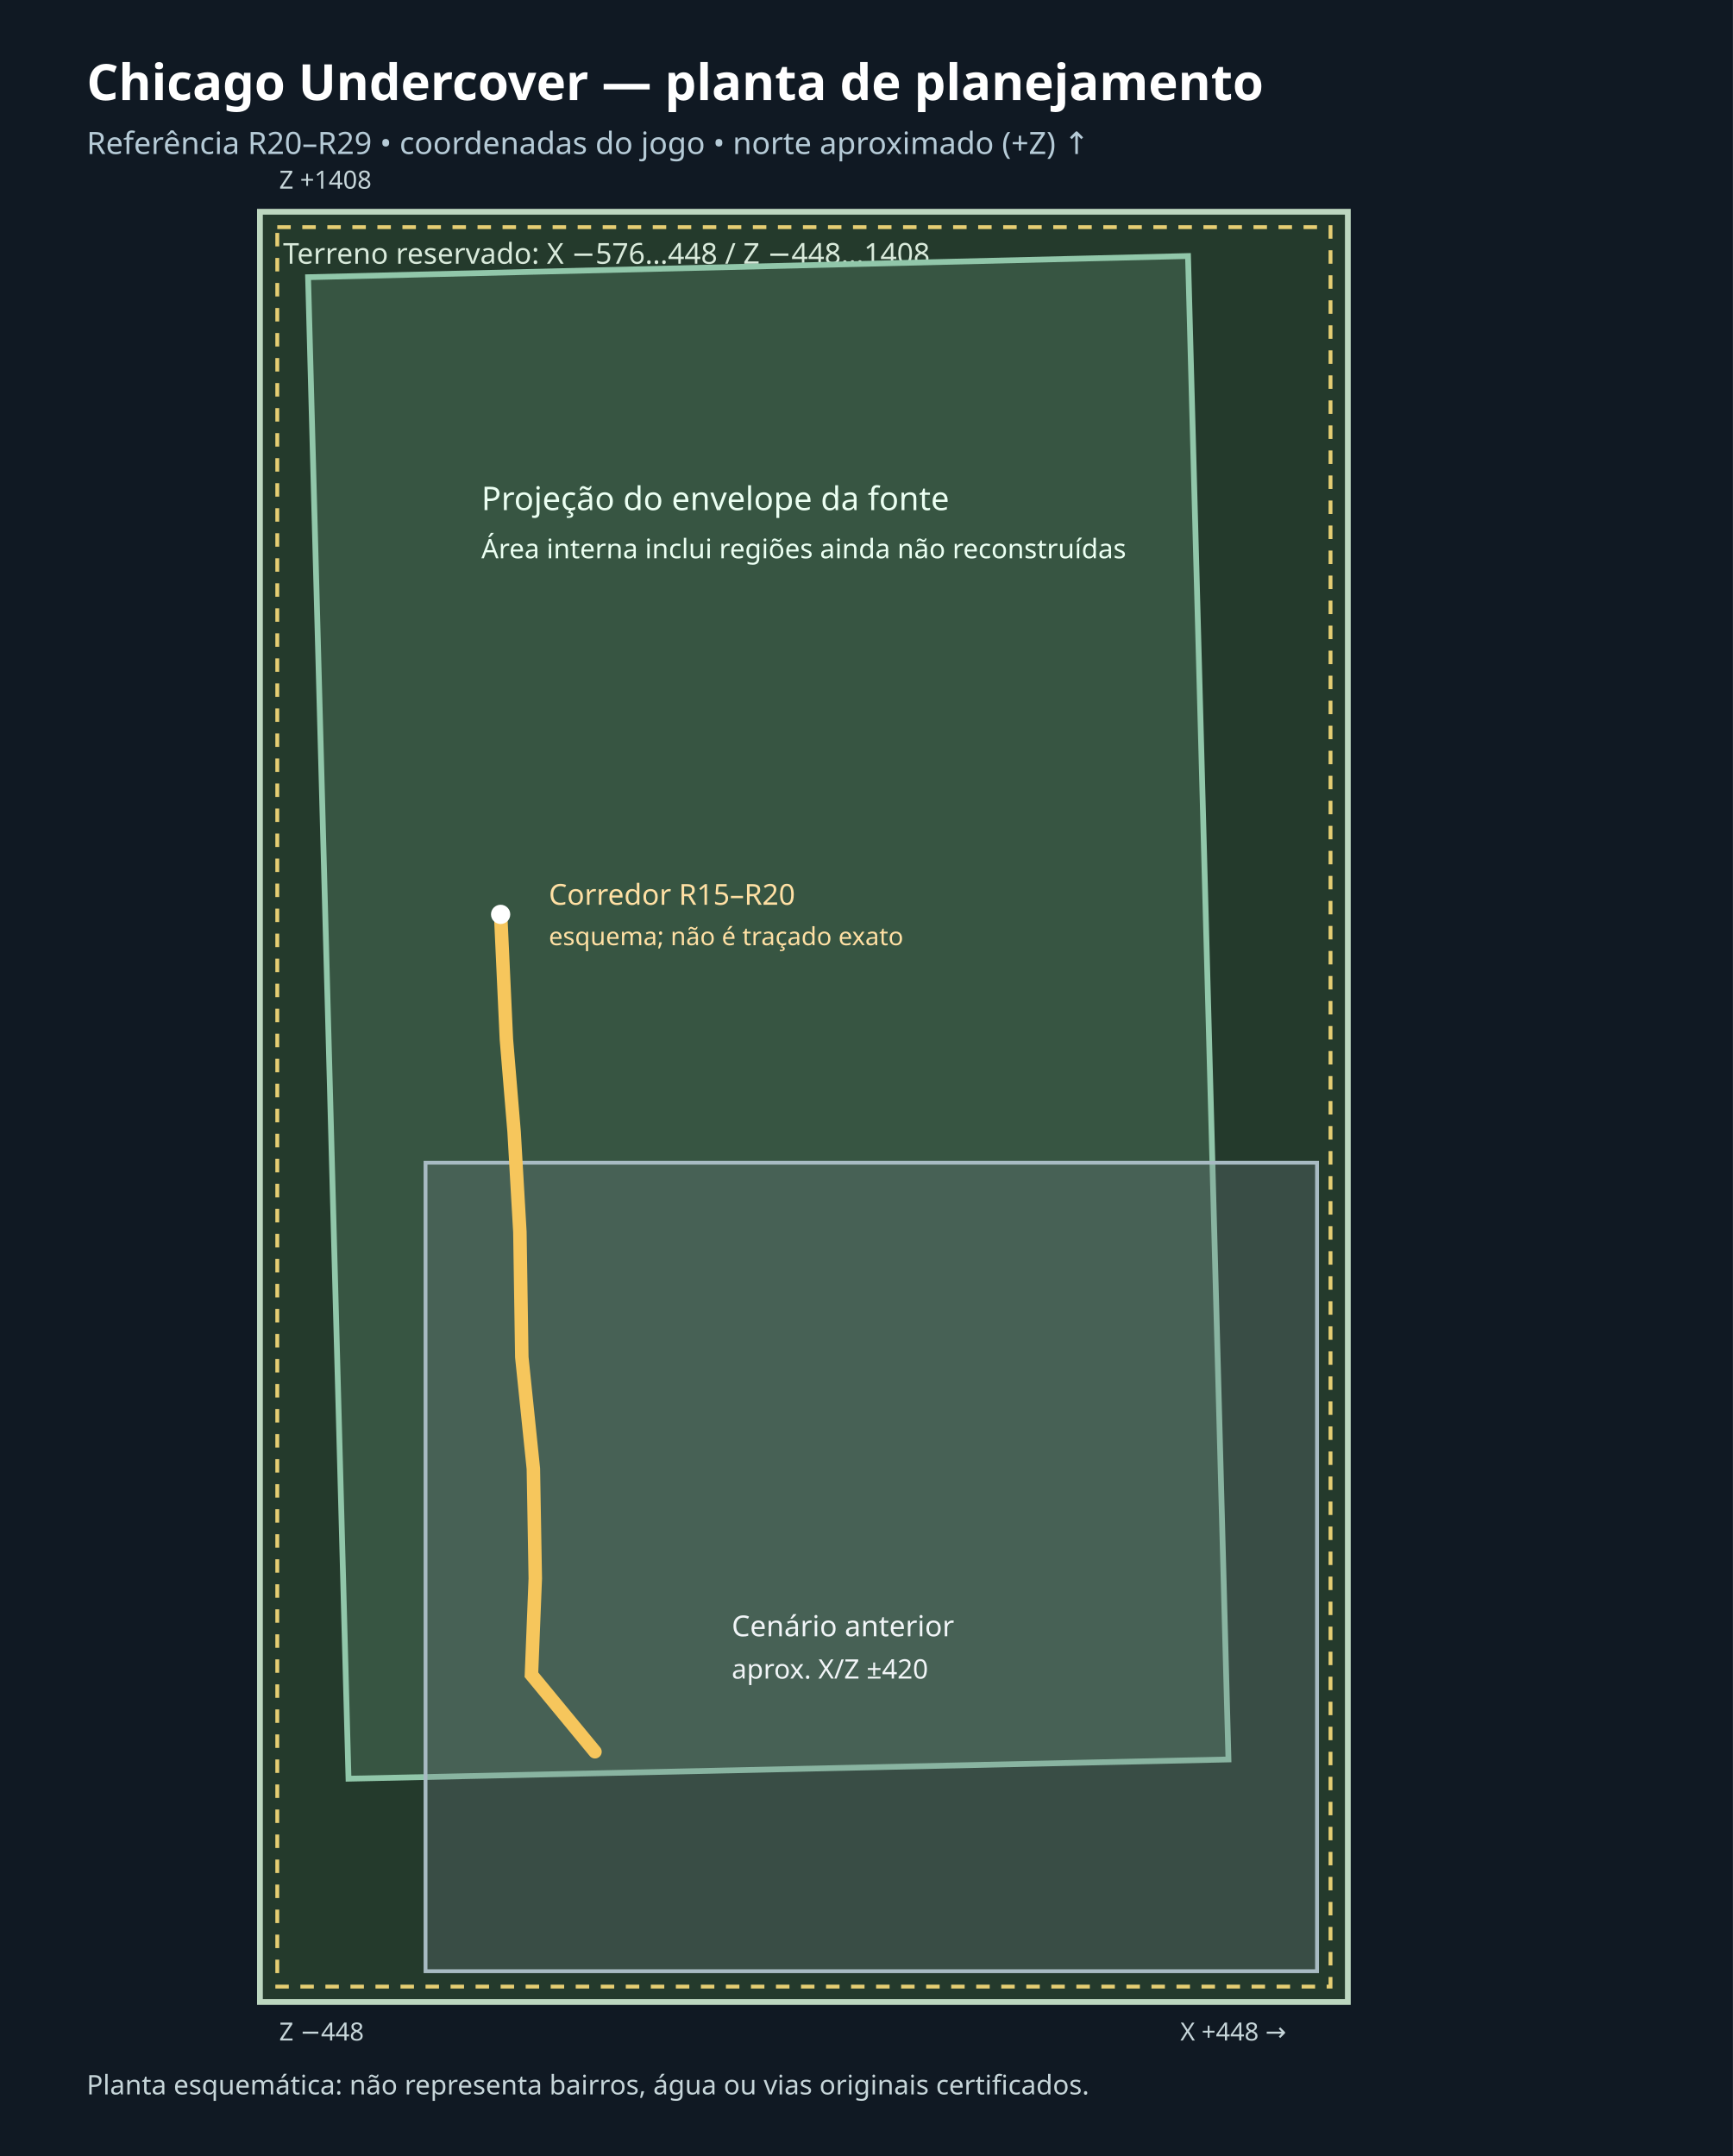
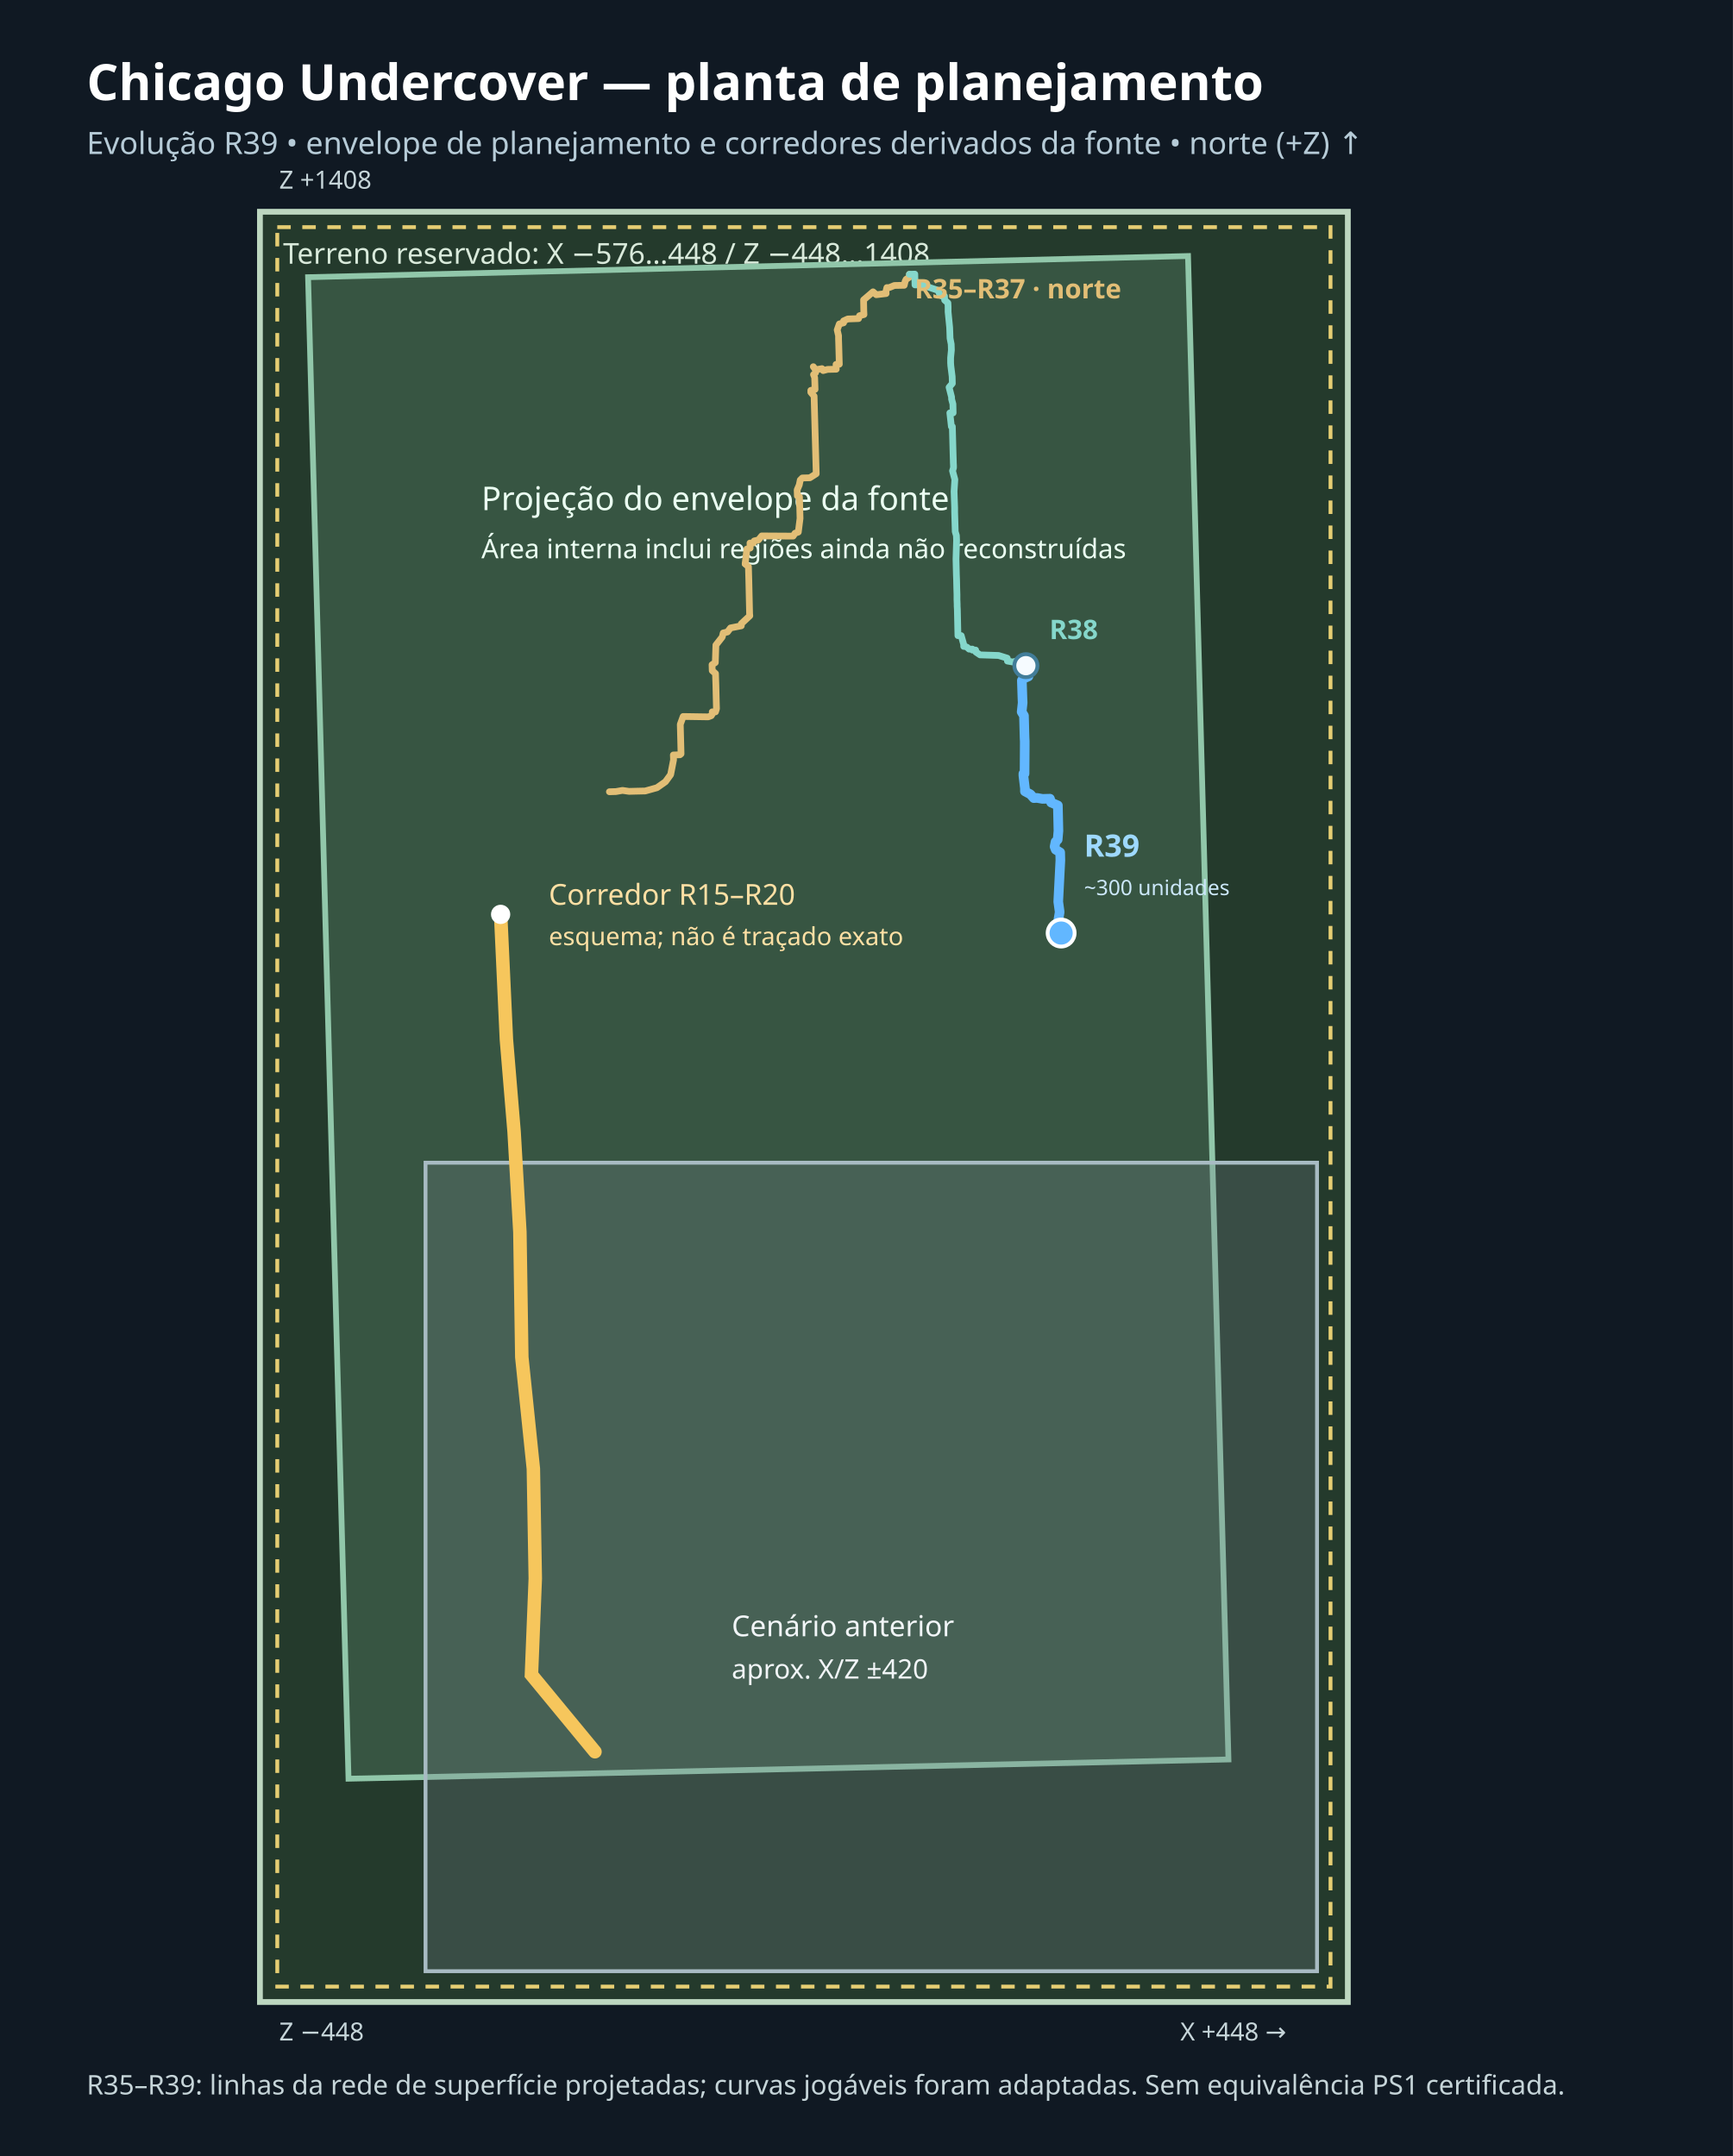
<svg xmlns="http://www.w3.org/2000/svg" width="900" height="1120" viewBox="0 0 900 1120">
  <rect width="900" height="1120" fill="#101923" />
  <text x="45" y="52" fill="#fff" font-family="sans-serif" font-size="26" font-weight="bold">Chicago Undercover — planta de planejamento</text>
-   <text x="45" y="80" fill="#b6cbd7" font-family="sans-serif" font-size="16">Referência R20–R29 • coordenadas do jogo • norte aproximado (+Z) ↑</text>
+   <text x="45" y="80" fill="#b6cbd7" font-family="sans-serif" font-size="16">Evolução R39 • envelope de planejamento e corredores derivados da fonte • norte (+Z) ↑</text>
  <g transform="translate(135 110)">
    <rect x="0" y="0" width="565" height="930" fill="#243a2c" stroke="#bdd7c0" stroke-width="3" />
    <text x="12" y="27" fill="#d9eadb" font-family="sans-serif" font-size="15">Terreno reservado: X −576…448 / Z −448…1408</text>
    <rect x="9" y="8" width="547" height="914" fill="none" stroke="#e6ce73" stroke-width="2" stroke-dasharray="7 6" />
    <polygon points="25,34 482,23 503,804 46,814" fill="#527a61" fill-opacity=".42" stroke="#91c7aa" stroke-width="3" />
    <text x="115" y="155" fill="#ebfff2" font-family="sans-serif" font-size="17">Projeção do envelope da fonte</text>
    <text x="115" y="180" fill="#ebfff2" font-family="sans-serif" font-size="14">Área interna inclui regiões ainda não reconstruídas</text>
    <rect x="86" y="494" width="463" height="420" fill="#75838b" fill-opacity=".27" stroke="#a8bbc3" stroke-width="2" />
    <text x="245" y="740" fill="#f1f5f7" font-family="sans-serif" font-size="15">Cenário anterior</text>
    <text x="245" y="762" fill="#f1f5f7" font-family="sans-serif" font-size="14">aprox. X/Z ±420</text>
    <path d="M174 800 L141 760 L143 710 L142 653 L136 595 L135 530 L132 478 L128 430 L125 365" fill="none" stroke="#f6c65c" stroke-width="7" stroke-linecap="round" />
    <circle cx="125" cy="365" r="5" fill="#fff" />
    <text x="150" y="360" fill="#ffe0a4" font-family="sans-serif" font-size="15">Corredor R15–R20</text>
    <text x="150" y="381" fill="#ffe0a4" font-family="sans-serif" font-size="13">esquema; não é traçado exato</text>
+     <g id="chicago-northern-corridors" aria-label="Corredores R35 a R39 projetados da fonte original">
+       <path d="M181.5 301.3 L184.9 301.2 L188.3 300.6 L191.7 301.1 L195.6 301 L200.1 300.9 L206.2 299.2 L210.6 296.1 L213.3 292.4 L214.8 284.7 L214.7 282.2 L218.1 282.1 L218.7 281.6 L218.3 266.3 L219.8 262.2 L232.8 262.4 L234.4 261.8 L235 260.8 L234.9 259.8 L236.1 259.8 L236.6 259.8 L237.1 258.2 L237 254.6 L236.8 246 L236.6 239.9 L234.9 238.4 L234.8 235.3 L236.5 234.2 L236.8 225.1 L240.1 220.9 L240.6 218.8 L242.8 218.3 L244.4 216.2 L250 215.1 L250 214 L254.4 209.9 L254.3 208.8 L253.9 191.5 L253.7 184.4 L252 182.9" stroke="#e2be76" stroke-width="3.5" stroke-linejoin="round" stroke-linecap="round" fill="none" />
+       <path d="M252 182.9 L252.9 175.2 L254.6 174.7 L254.5 172.1 L256.2 172.1 L256.7 171 L258.9 170.5 L260.6 168.4 L276.9 168.5 L277.9 167 L279.6 166.4 L280.5 159.3 L280.2 148.1 L279.1 147.6 L279 144.5 L280.1 141.9 L280.6 139.4 L281.7 138.3 L285.6 138.2 L288.9 136.1 L287.8 95.8 L286.1 93.8 L286.1 92.8 L288.3 92.3 L288.1 86.1 L287.5 84.6 L288.6 83.6 L288.6 82.1 L287.4 80.5" stroke="#e2be76" stroke-width="3.5" stroke-linejoin="round" stroke-linecap="round" fill="none" />
+       <path d="M288.6 82.1 L291.9 81.5 L292.5 82.5 L294.8 81.9 L299.3 81.8 L299.2 79.3 L300.9 79.2 L300.8 76.2 L300.6 69 L300.5 66 L300.5 64.4 L299.8 61.4 L300.9 58.3 L303.1 57.7 L303.1 56.7 L305.3 55.7 L310.9 55.5 L311.4 54 L313.7 53.4 L313.6 51.4 L313.5 45.8 L318.4 41.6 L320.1 43.1 L325.2 42.5 L325.1 41.4 L325.6 39.4 L326.8 39.4 L329.5 38.3 L334.6 38.2 L335.1 36.1 L335.6 35.1 L337.3 34 L337.3 32.5" stroke="#e2be76" stroke-width="3.5" stroke-linejoin="round" stroke-linecap="round" fill="none" />
+       <path d="M337.3 32.5 L340.1 32.4 L340.2 38 L344.1 38 L346.4 38.9 L352.1 40.8 L353.3 43.4 L354.4 43.9 L355.5 43.8 L355.6 45.9 L357.3 47.4 L357.4 49.4 L357.4 52 L358.2 60.1 L358.3 62.6 L358.4 65.7 L359 68.8 L359.1 71.8 L358.7 75.9 L358.7 78.5 L358.8 80 L359.5 85.6 L359.6 89.2 L357.9 91.2 L359.2 96.3 L359.2 97.3 L359.9 99.9 L360 104.5 L358.3 104.5 L359.1 111.6 L359.6 111.6 L359.9 122.8 L360 126.4 L360.1 129.5 L360.1 130 L360.2 132 L360.2 133 L359.7 134.6 L360.9 139.1 L360.5 145.3 L360.6 148.3 L360.8 153.9 L360.8 156 L361.1 166.2 L361.7 168.2 L361.8 170.7 L361.5 180.4 L361.7 188.6 L361.8 191.2 L361.9 195.7 L362 198.8 L362 201.4 L362.1 203.9 L362.1 204.9 L362.2 206.5 L362.5 220.2 L364.2 220.2 L365.5 224.8 L365.5 225.8 L366.1 225.8 L367.2 226.2 L368.3 227.2 L369.5 227.2 L370 227.2 L370 227.7 L371.7 227.7 L371.8 228.7 L374 230.2 L383.6 230.5 L388.1 231.9 L388.2 233.4 L391 233.9 L393.2 233.3 L394.4 233.3 L397.7 233.2 L397.8 235.8" stroke="#85d7cb" stroke-width="3.5" stroke-linejoin="round" stroke-linecap="round" fill="none" />
+       <path d="M397.8 235.8 L398.9 236.3 L399.1 241.4 L398 241.9 L396.8 242.4 L395.7 243.5 L396 252.6 L396.1 254.7 L396.1 255.2 L395.6 259.8 L396.8 261.8 L397.1 273 L397.2 275.1 L397.2 277.1 L397.1 291.9 L396.5 291.9 L396.5 292.9 L397.3 299.6 L397.3 300.6 L397.3 301.1 L400.1 302.6 L401.9 304.6 L403.6 304.5 L406.4 305 L410.3 304.9 L410.9 306.9 L414.4 308.4 L414.7 321.6 L414.3 326.2 L413.2 327.3 L412.7 329.8 L413.3 331.4 L415.6 332.8 L415.7 336.9 L414.6 358.4 L415.3 363.5 L415.3 364 L414.3 370.1 L413.2 370.1 L413.2 371.2 L416.1 374.7" stroke="#62b7ff" stroke-width="5" stroke-linejoin="round" stroke-linecap="round" fill="none" />
+       <circle cx="397.8" cy="235.8" r="6" fill="#f6fbff" stroke="#427d99" stroke-width="2" />
+       <circle cx="416.1" cy="374.7" r="7" fill="#62b7ff" stroke="#ffffff" stroke-width="2" />
+       <text x="340" y="45" fill="#e2be76" font-family="sans-serif" font-size="14" font-weight="bold">R35–R37 · norte</text>
+       <text x="410" y="222" fill="#85d7cb" font-family="sans-serif" font-size="14" font-weight="bold">R38</text>
+       <text x="428" y="335" fill="#9ed9ff" font-family="sans-serif" font-size="16" font-weight="bold">R39</text>
+       <text x="428" y="355" fill="#cce8fa" font-family="sans-serif" font-size="11">~300 unidades</text>
+     </g>
    <text x="10" y="950" fill="#c6d5d9" font-family="sans-serif" font-size="13">Z −448</text>
    <text x="478" y="950" fill="#c6d5d9" font-family="sans-serif" font-size="13">X +448 →</text>
    <text x="10" y="-12" fill="#c6d5d9" font-family="sans-serif" font-size="13">Z +1408</text>
  </g>
-   <text x="45" y="1088" fill="#c6d5d9" font-family="sans-serif" font-size="14">Planta esquemática: não representa bairros, água ou vias originais certificados.</text>
+   <text x="45" y="1088" fill="#c6d5d9" font-family="sans-serif" font-size="14">R35–R39: linhas da rede de superfície projetadas; curvas jogáveis foram adaptadas. Sem equivalência PS1 certificada.</text>
</svg>
